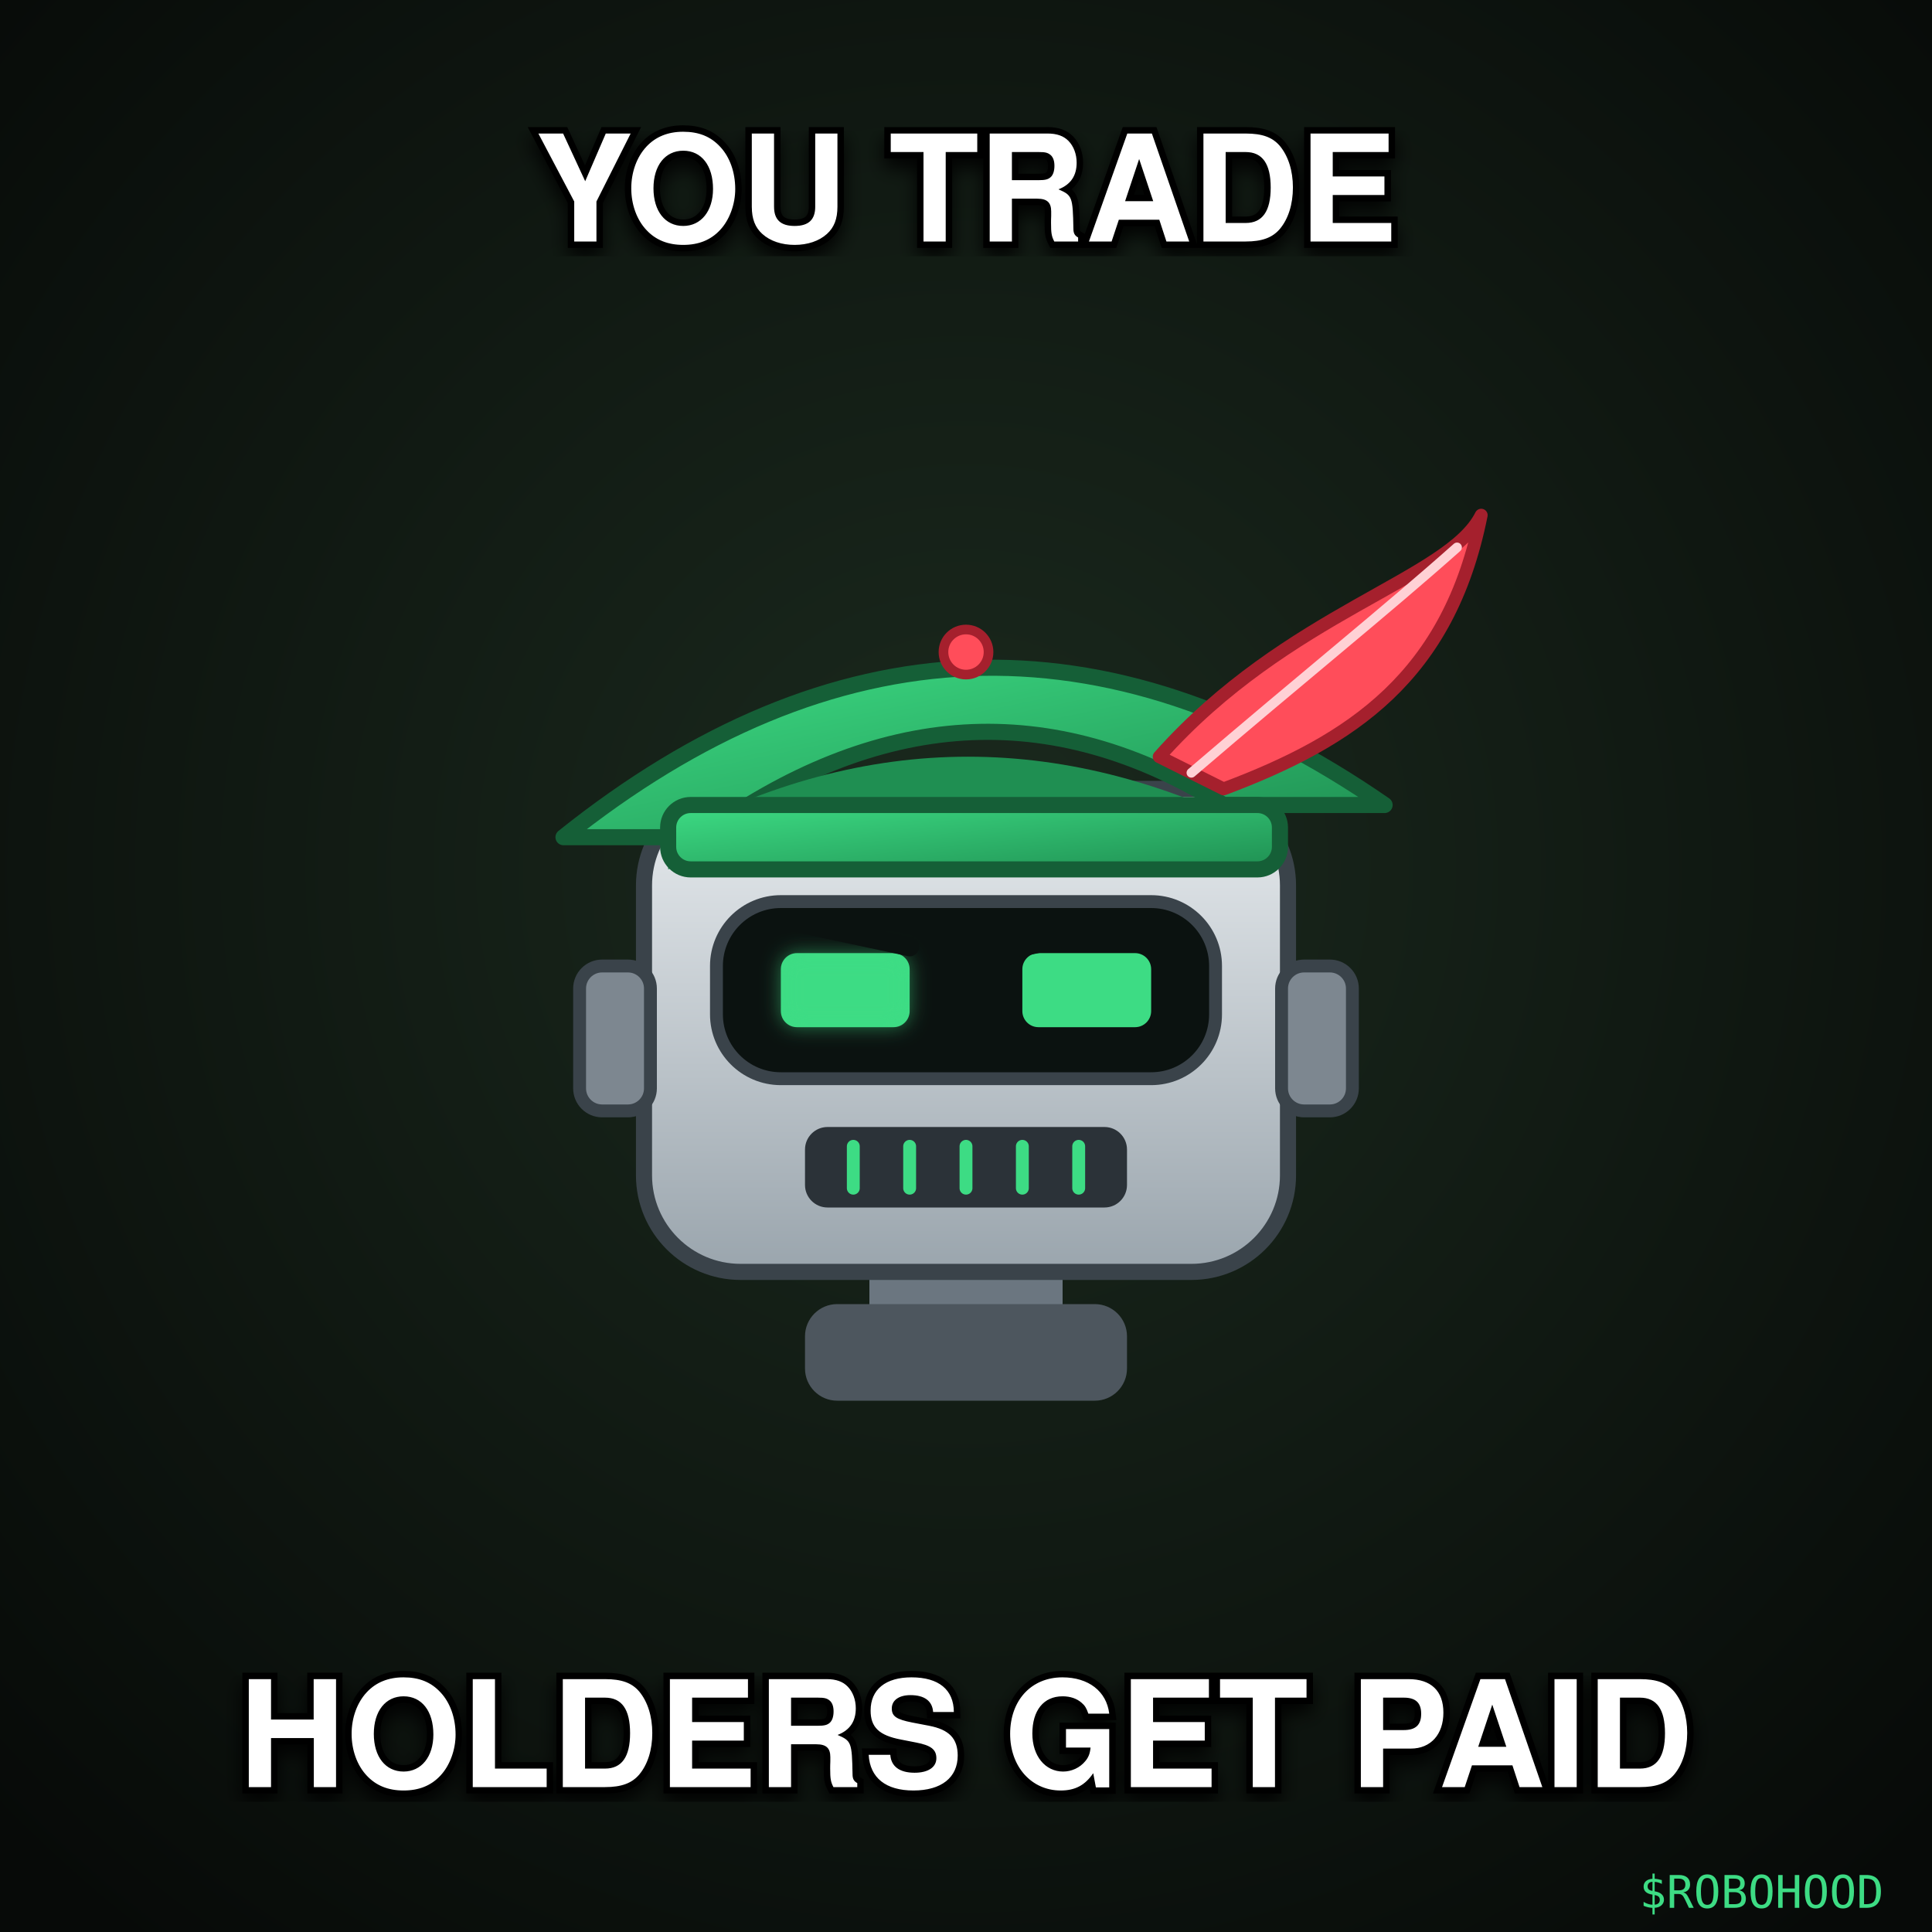
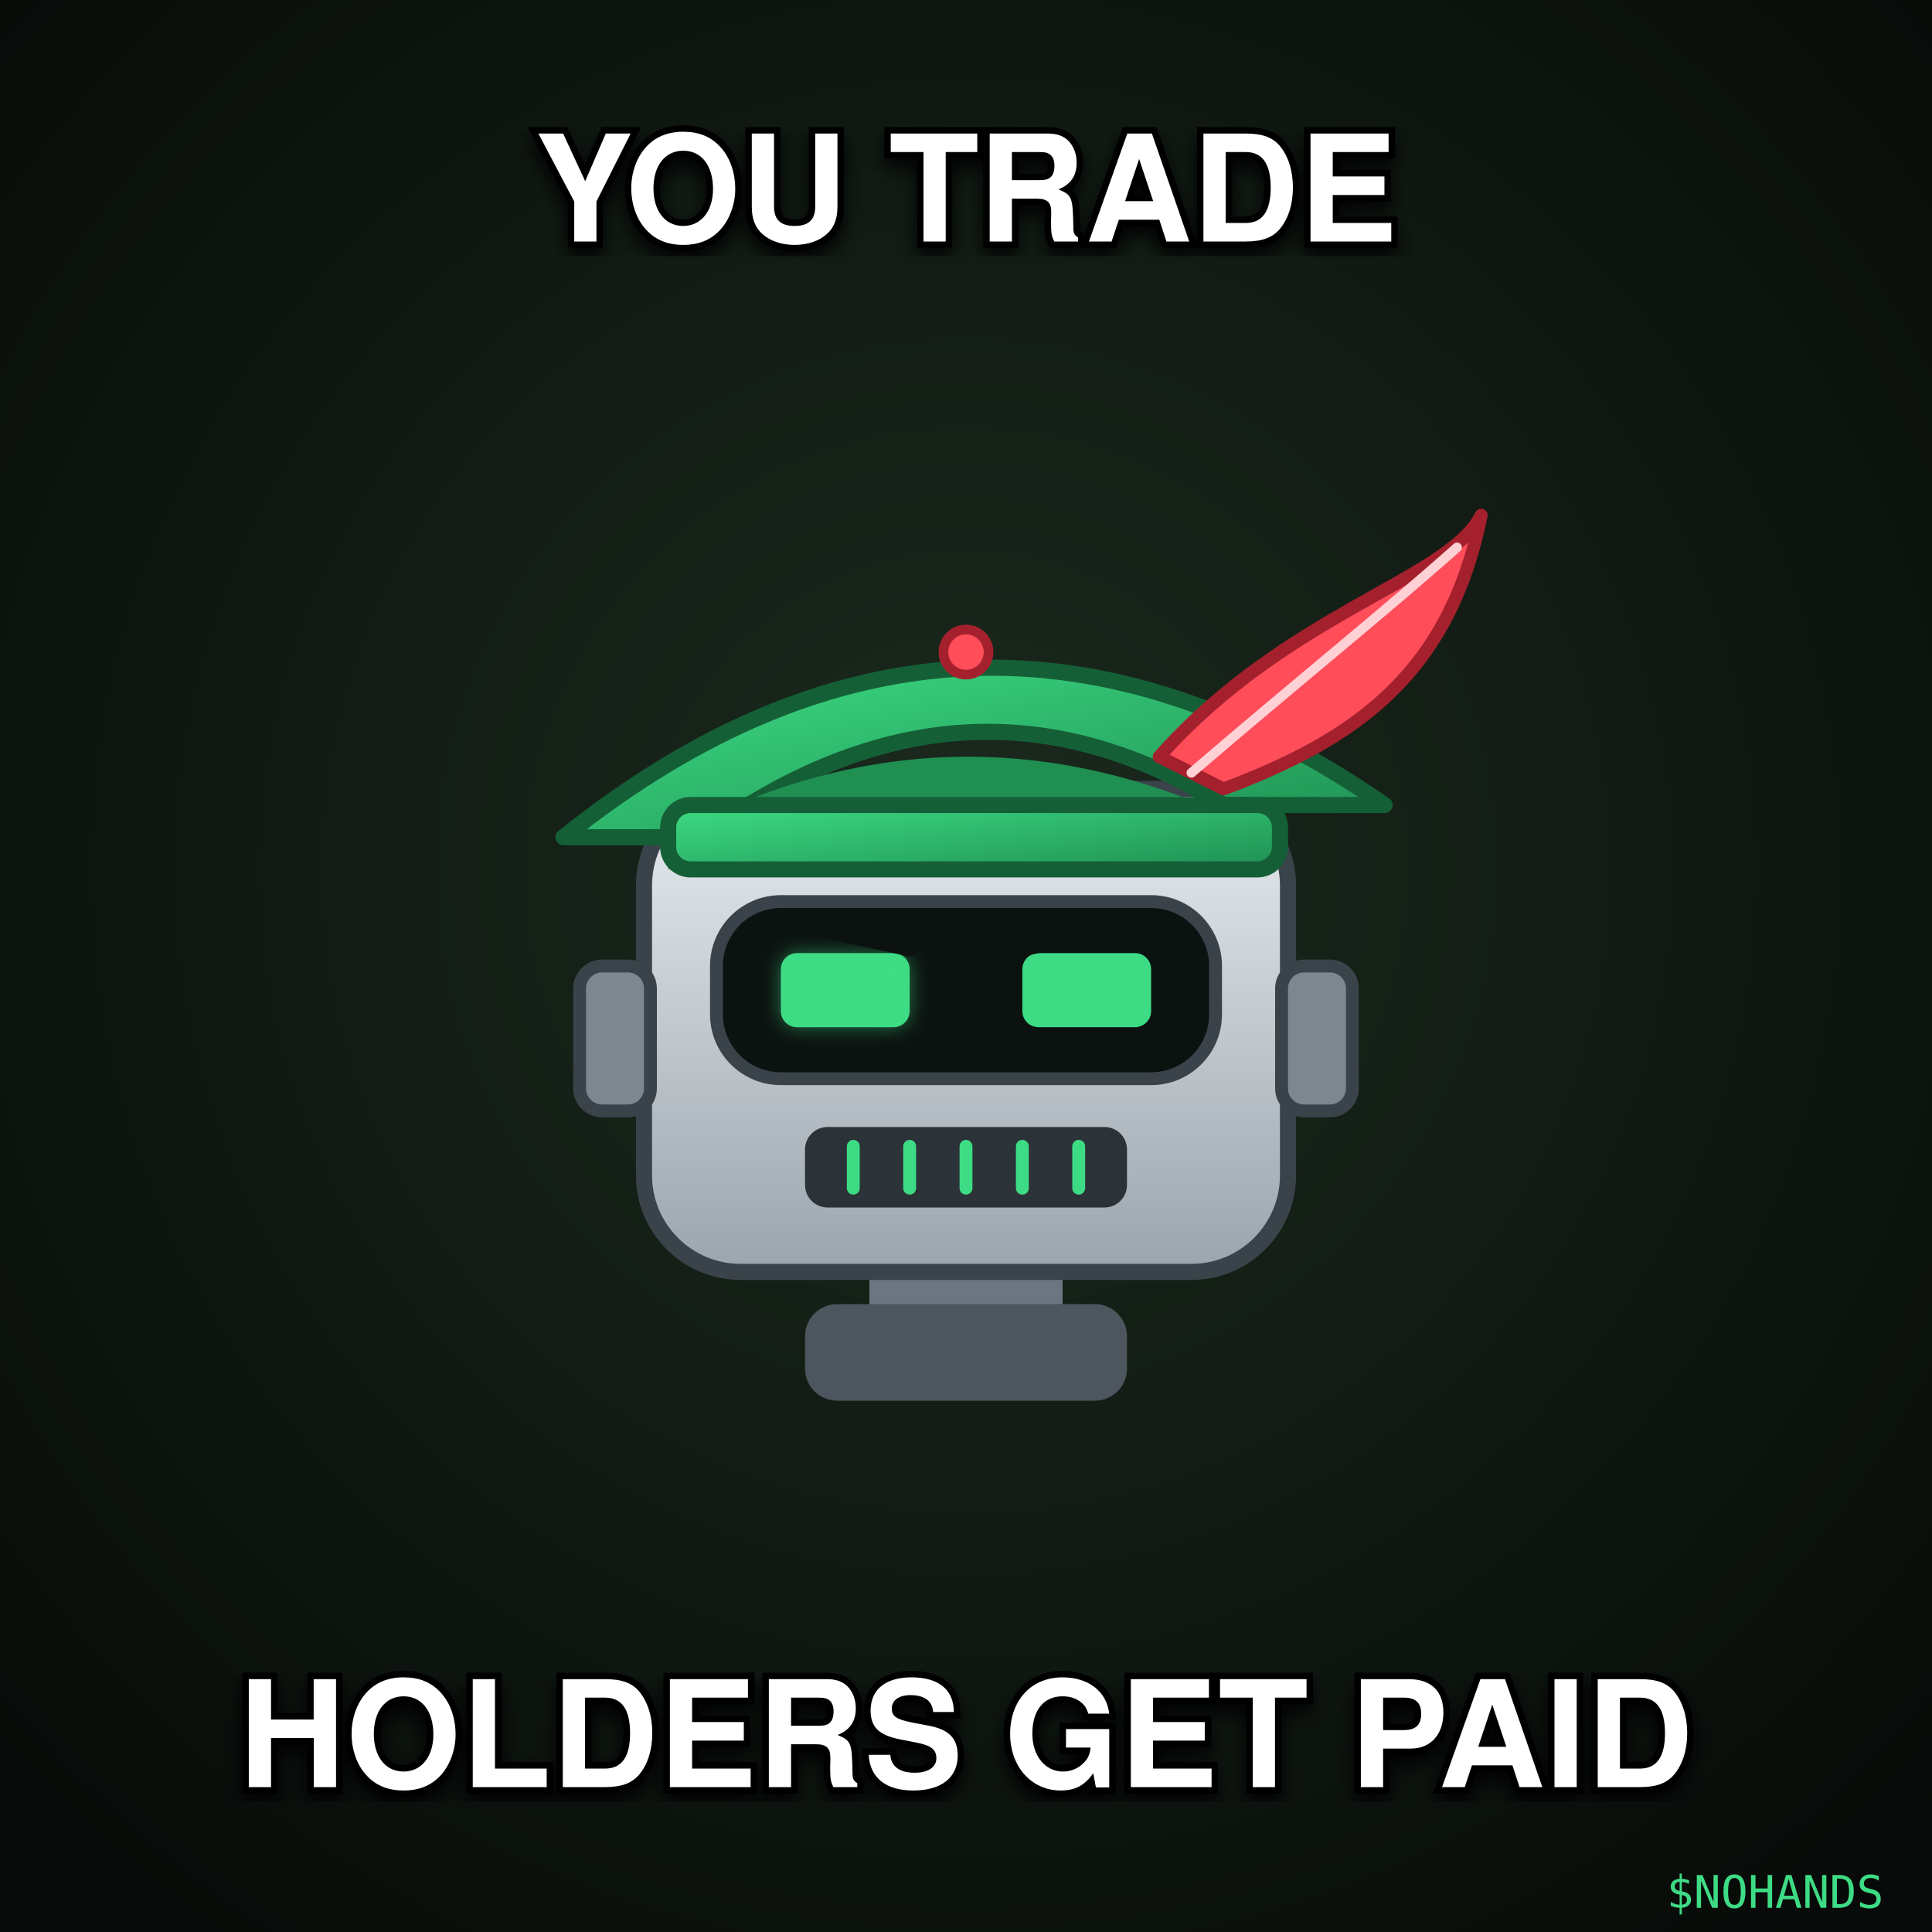
<svg xmlns="http://www.w3.org/2000/svg" viewBox="0 0 1200 1200" width="1200" height="1200">
  <defs>
    <radialGradient id="bg" cx="50%" cy="40%" r="70%">
      <stop offset="0" stop-color="#1b2a1e" />
      <stop offset="1" stop-color="#070a08" />
    </radialGradient>
    <linearGradient id="metal" x1="0" y1="0" x2="0" y2="1">
      <stop offset="0" stop-color="#e8ecef" />
      <stop offset="1" stop-color="#9aa5ad" />
    </linearGradient>
    <linearGradient id="hat" x1="0" y1="0" x2="1" y2="1">
      <stop offset="0" stop-color="#3ddc84" />
      <stop offset="1" stop-color="#1f8f52" />
    </linearGradient>
    <radialGradient id="bg2" cx="50%" cy="45%" r="70%">
      <stop offset="0" stop-color="#1b2a1e" />
      <stop offset="1" stop-color="#070a08" />
    </radialGradient>
    <filter id="sh">
      <feDropShadow dx="0" dy="6" stdDeviation="6" flood-color="#000" flood-opacity="0.9" />
    </filter>
  </defs>
  <rect width="1200" height="1200" fill="url(#bg2)" />
  <g transform="translate(200,200)">
    <rect x="340" y="560" width="120" height="70" rx="16" fill="#6b7680" />
    <rect x="300" y="610" width="200" height="60" rx="20" fill="#4d565e" />
    <rect x="200" y="290" width="400" height="300" rx="60" fill="url(#metal)" stroke="#3a434a" stroke-width="10" />
    <rect x="160" y="400" width="44" height="90" rx="14" fill="#7d8790" stroke="#3a434a" stroke-width="8" />
    <rect x="596" y="400" width="44" height="90" rx="14" fill="#7d8790" stroke="#3a434a" stroke-width="8" />
    <rect x="245" y="360" width="310" height="110" rx="40" fill="#0b1210" stroke="#3a434a" stroke-width="8" />
    <rect x="285" y="392" width="80" height="46" rx="10" fill="#3ddc84" />
    <rect x="435" y="392" width="80" height="46" rx="10" fill="#3ddc84" />
    <rect x="285" y="392" width="80" height="46" rx="10" fill="#3ddc84" opacity="0.5" filter="blur(6px)" />
    <path d="M290 372 L365 388" stroke="#0b1210" stroke-width="12" stroke-linecap="round" />
    <path d="M510 372 L435 388" stroke="#0b1210" stroke-width="12" stroke-linecap="round" />
    <rect x="300" y="500" width="200" height="50" rx="14" fill="#2b3238" />
    <g stroke="#3ddc84" stroke-width="8" stroke-linecap="round">
      <line x1="330" y1="512" x2="330" y2="538" />
      <line x1="365" y1="512" x2="365" y2="538" />
      <line x1="400" y1="512" x2="400" y2="538" />
      <line x1="435" y1="512" x2="435" y2="538" />
      <line x1="470" y1="512" x2="470" y2="538" />
    </g>
    <path d="M150 320 Q400 120 660 300 L560 300 Q400 200 235 320 Z" fill="url(#hat)" stroke="#155f37" stroke-width="10" stroke-linejoin="round" />
    <path d="M215 320 Q400 220 590 320 L590 330 Q400 260 215 340 Z" fill="#1f8f52" />
    <rect x="215" y="300" width="380" height="40" rx="14" fill="url(#hat)" stroke="#155f37" stroke-width="10" />
    <path d="M520 270 C600 180 700 160 720 120 C700 220 640 260 560 290 Z" fill="#ff4d5a" stroke="#a5202d" stroke-width="8" stroke-linejoin="round" />
    <path d="M540 280 C610 220 660 180 705 140" stroke="#ffd1d5" stroke-width="6" fill="none" stroke-linecap="round" />
    <circle cx="400" cy="205" r="14" fill="#ff4d5a" stroke="#a5202d" stroke-width="6" />
  </g>
  <text x="600" y="150" text-anchor="middle" font-family="Impact, 'Arial Black', Helvetica, sans-serif" font-size="92" font-weight="900" fill="#fff" stroke="#000" stroke-width="8" paint-order="stroke" filter="url(#sh)">YOU TRADE</text>
  <text x="600" y="1110" text-anchor="middle" font-family="Impact, 'Arial Black', Helvetica, sans-serif" font-size="92" font-weight="900" fill="#fff" stroke="#000" stroke-width="8" paint-order="stroke" filter="url(#sh)">HOLDERS GET PAID</text>
-   <text x="1170" y="1185" text-anchor="end" font-family="Menlo, monospace" font-size="28" fill="#3ddc84">$ROBOHOOD</text>
+   <text x="1170" y="1185" text-anchor="end" font-family="Menlo, monospace" font-size="28" fill="#3ddc84">$NOHANDS</text>
</svg>
